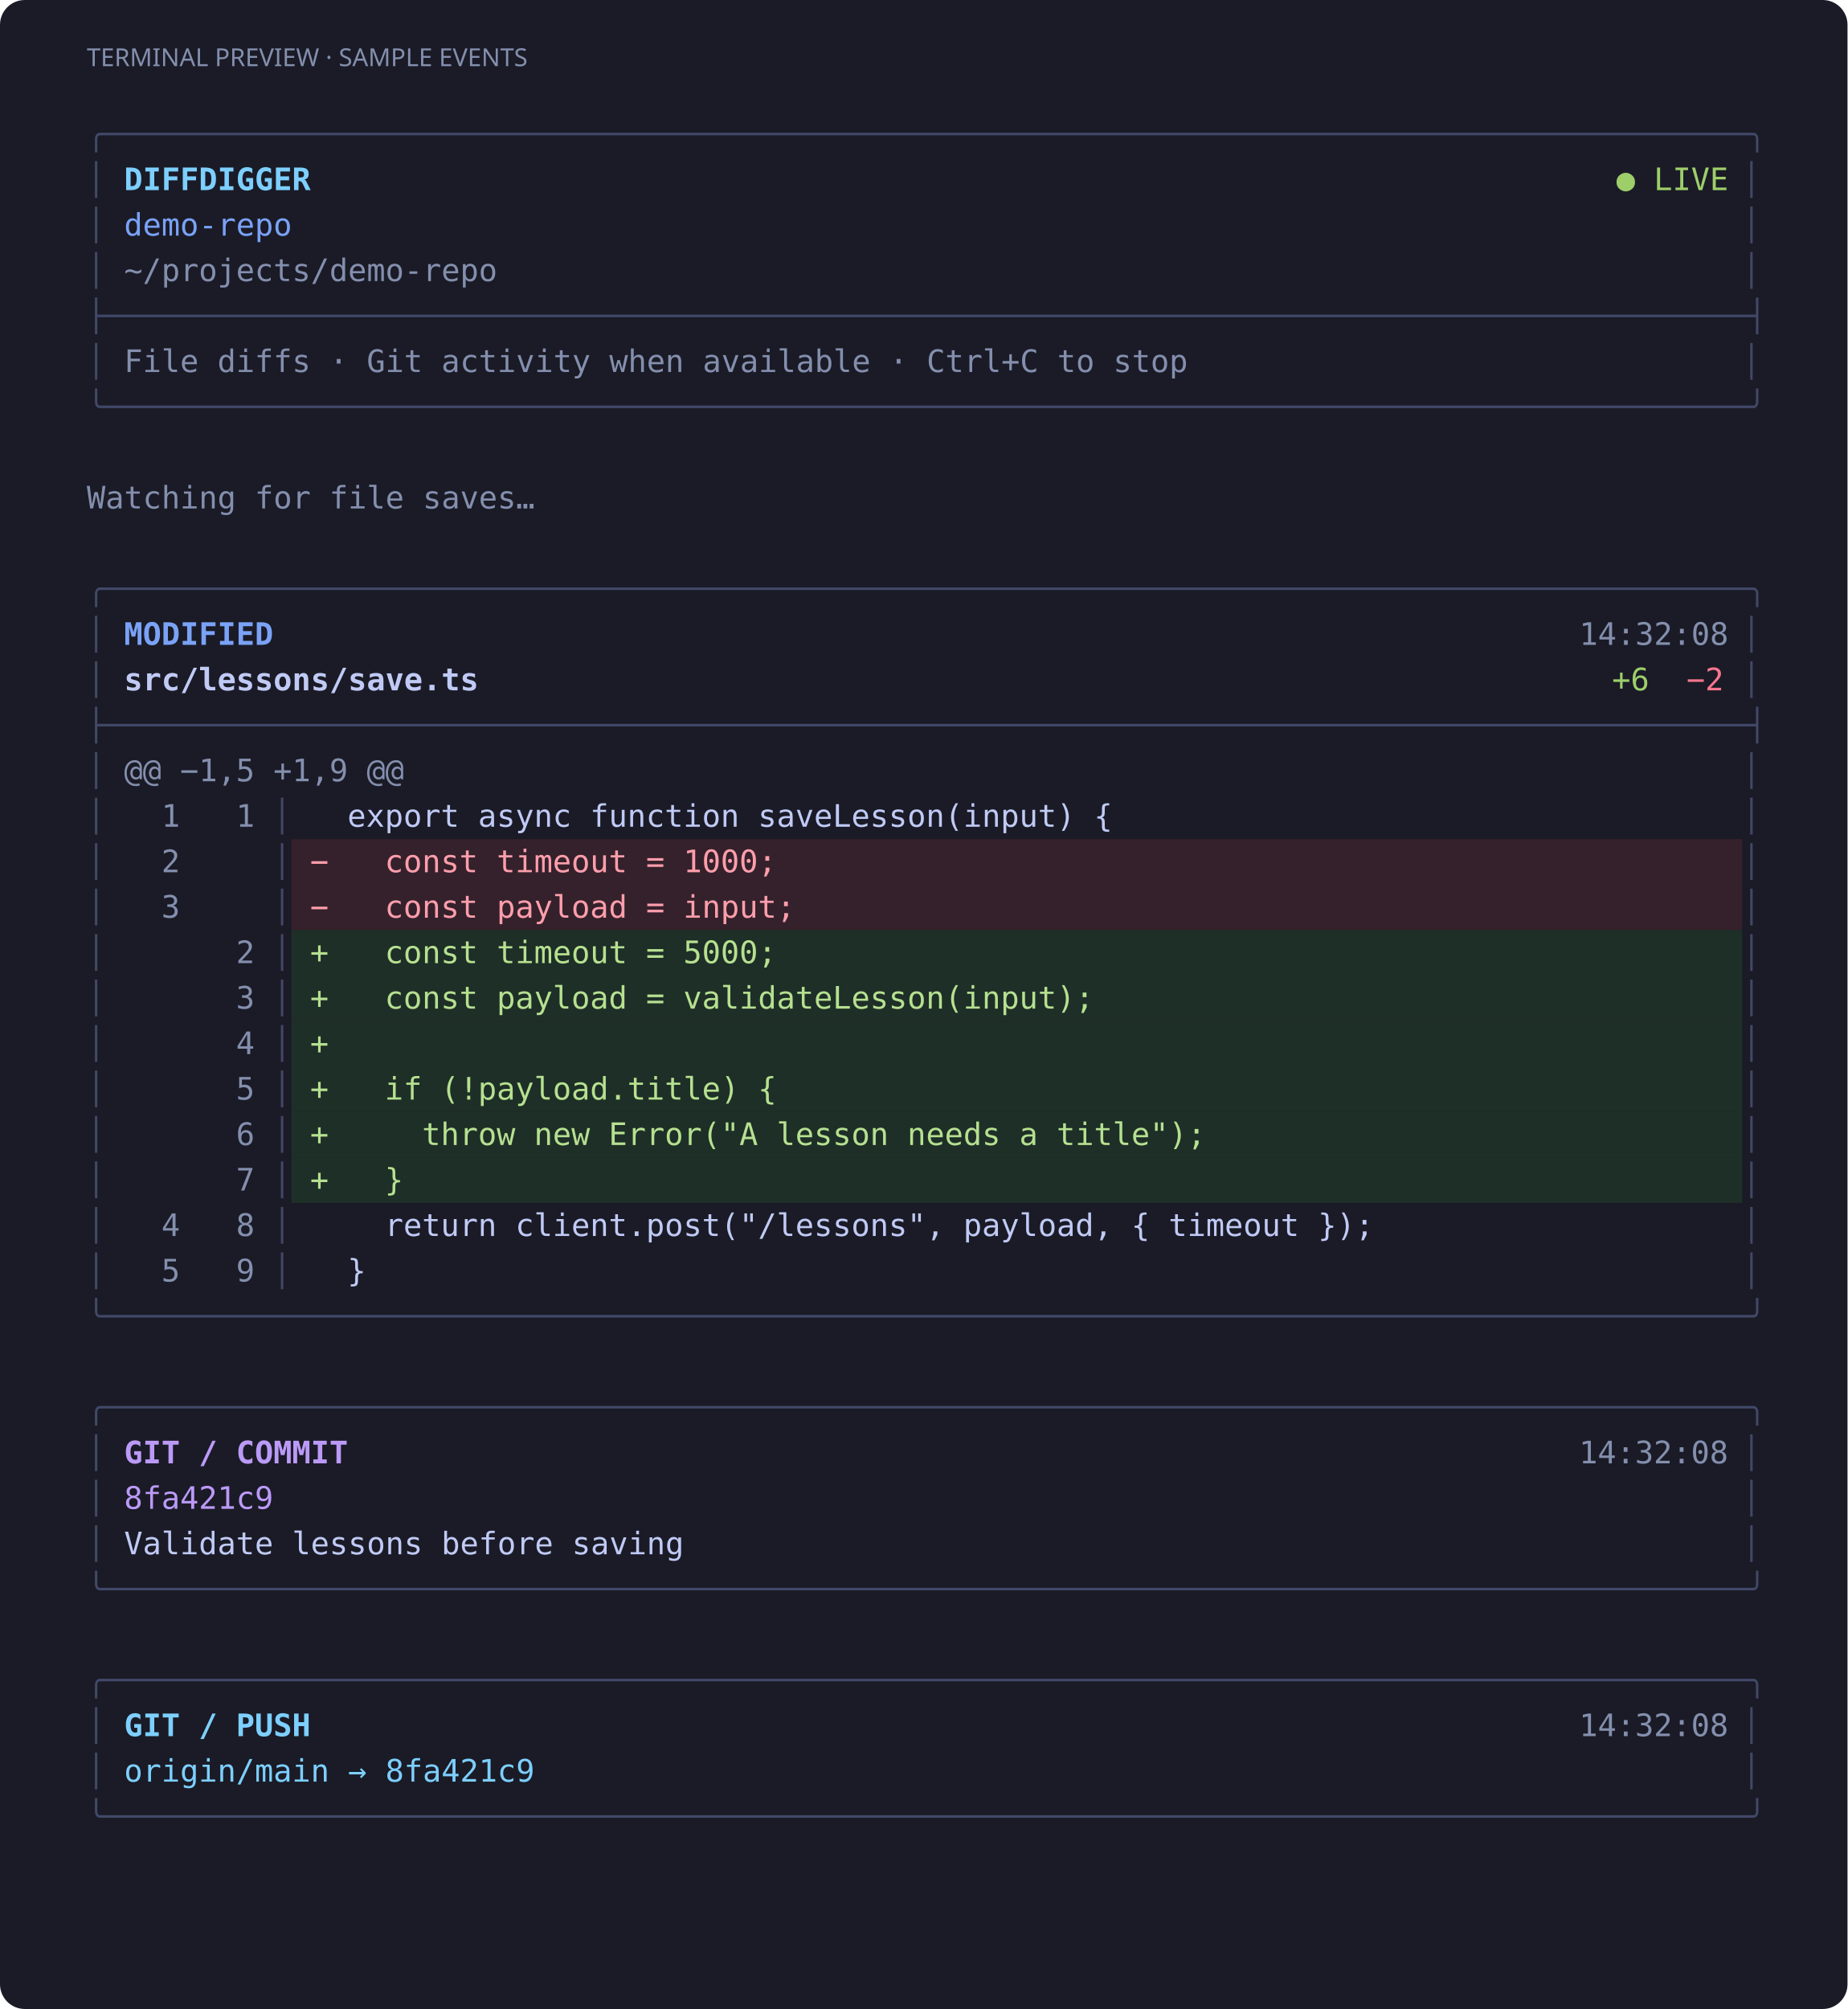
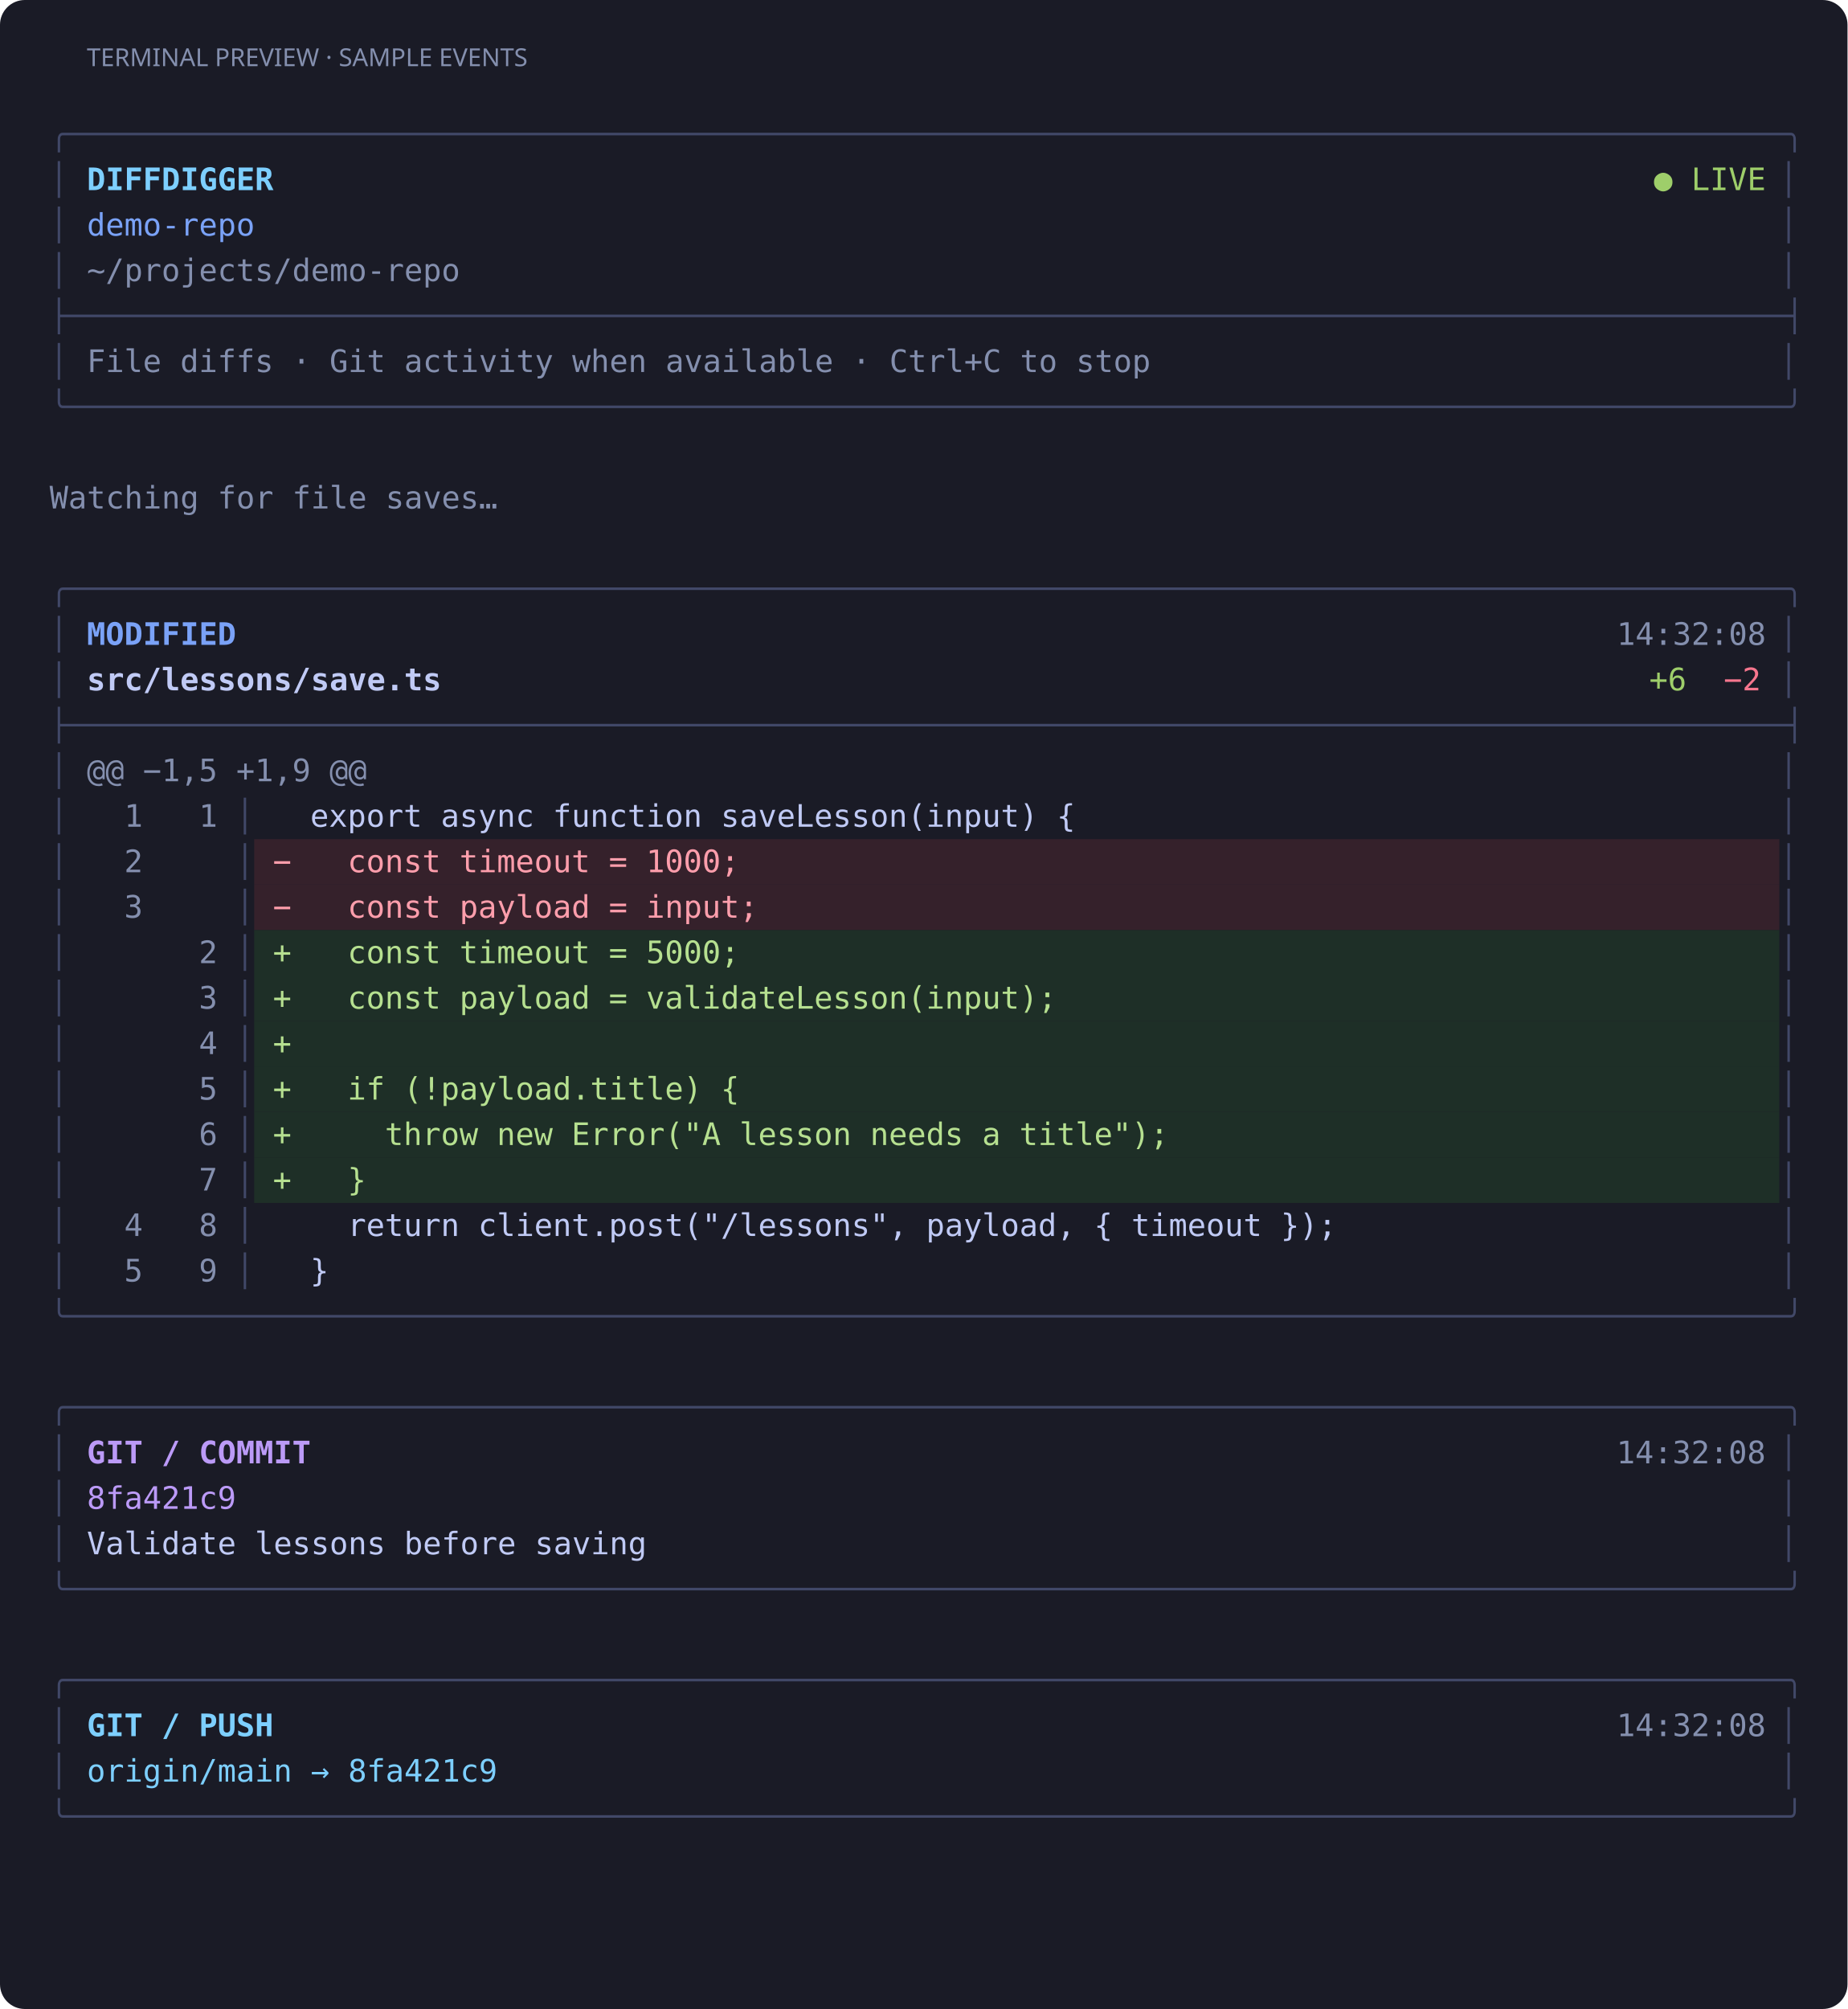
<svg xmlns="http://www.w3.org/2000/svg" width="894" height="972" viewBox="0 0 894 972">
  <rect width="894" height="972" rx="12" fill="#1a1b26" />
  <text x="42" y="32" fill="#848fae" font-family="sans-serif" font-size="12">TERMINAL PREVIEW · SAMPLE EVENTS</text>
-   <text x="42" y="70" fill="#414868" font-family="JetBrains Mono,monospace" font-size="15" font-weight="400" xml:space="preserve" textLength="810" lengthAdjust="spacingAndGlyphs">╭────────────────────────────────────────────────────────────────────────────────────────╮</text>
-   <text x="42" y="92" fill="#414868" font-family="JetBrains Mono,monospace" font-size="15" font-weight="400" xml:space="preserve" textLength="9" lengthAdjust="spacingAndGlyphs">│</text>
-   <text x="51" y="92" fill="#7dcfff" font-family="JetBrains Mono,monospace" font-size="15" font-weight="700" xml:space="preserve" textLength="99" lengthAdjust="spacingAndGlyphs"> DIFFDIGGER</text>
-   <text x="150" y="92" fill="#9ece6a" font-family="JetBrains Mono,monospace" font-size="15" font-weight="400" xml:space="preserve" textLength="693" lengthAdjust="spacingAndGlyphs">                                                                      ● LIVE </text>
-   <text x="843" y="92" fill="#414868" font-family="JetBrains Mono,monospace" font-size="15" font-weight="400" xml:space="preserve" textLength="9" lengthAdjust="spacingAndGlyphs">│</text>
-   <text x="42" y="114" fill="#414868" font-family="JetBrains Mono,monospace" font-size="15" font-weight="400" xml:space="preserve" textLength="9" lengthAdjust="spacingAndGlyphs">│</text>
-   <text x="51" y="114" fill="#7aa2f7" font-family="JetBrains Mono,monospace" font-size="15" font-weight="400" xml:space="preserve" textLength="90" lengthAdjust="spacingAndGlyphs"> demo-repo</text>
-   <text x="843" y="114" fill="#414868" font-family="JetBrains Mono,monospace" font-size="15" font-weight="400" xml:space="preserve" textLength="9" lengthAdjust="spacingAndGlyphs">│</text>
-   <text x="42" y="136" fill="#414868" font-family="JetBrains Mono,monospace" font-size="15" font-weight="400" xml:space="preserve" textLength="9" lengthAdjust="spacingAndGlyphs">│</text>
-   <text x="51" y="136" fill="#848fae" font-family="JetBrains Mono,monospace" font-size="15" font-weight="400" xml:space="preserve" textLength="189" lengthAdjust="spacingAndGlyphs"> ~/projects/demo-repo</text>
-   <text x="843" y="136" fill="#414868" font-family="JetBrains Mono,monospace" font-size="15" font-weight="400" xml:space="preserve" textLength="9" lengthAdjust="spacingAndGlyphs">│</text>
-   <text x="42" y="158" fill="#414868" font-family="JetBrains Mono,monospace" font-size="15" font-weight="400" xml:space="preserve" textLength="810" lengthAdjust="spacingAndGlyphs">├────────────────────────────────────────────────────────────────────────────────────────┤</text>
-   <text x="42" y="180" fill="#414868" font-family="JetBrains Mono,monospace" font-size="15" font-weight="400" xml:space="preserve" textLength="9" lengthAdjust="spacingAndGlyphs">│</text>
-   <text x="51" y="180" fill="#848fae" font-family="JetBrains Mono,monospace" font-size="15" font-weight="400" xml:space="preserve" textLength="522" lengthAdjust="spacingAndGlyphs"> File diffs · Git activity when available · Ctrl+C to stop</text>
-   <text x="843" y="180" fill="#414868" font-family="JetBrains Mono,monospace" font-size="15" font-weight="400" xml:space="preserve" textLength="9" lengthAdjust="spacingAndGlyphs">│</text>
-   <text x="42" y="202" fill="#414868" font-family="JetBrains Mono,monospace" font-size="15" font-weight="400" xml:space="preserve" textLength="810" lengthAdjust="spacingAndGlyphs">╰────────────────────────────────────────────────────────────────────────────────────────╯</text>
-   <text x="42" y="246" fill="#848fae" font-family="JetBrains Mono,monospace" font-size="15" font-weight="400" xml:space="preserve" textLength="216" lengthAdjust="spacingAndGlyphs">Watching for file saves…</text>
-   <text x="42" y="290" fill="#414868" font-family="JetBrains Mono,monospace" font-size="15" font-weight="400" xml:space="preserve" textLength="810" lengthAdjust="spacingAndGlyphs">╭────────────────────────────────────────────────────────────────────────────────────────╮</text>
-   <text x="42" y="312" fill="#414868" font-family="JetBrains Mono,monospace" font-size="15" font-weight="400" xml:space="preserve" textLength="9" lengthAdjust="spacingAndGlyphs">│</text>
-   <text x="51" y="312" fill="#7aa2f7" font-family="JetBrains Mono,monospace" font-size="15" font-weight="700" xml:space="preserve" textLength="81" lengthAdjust="spacingAndGlyphs"> MODIFIED</text>
-   <text x="132" y="312" fill="#848fae" font-family="JetBrains Mono,monospace" font-size="15" font-weight="400" xml:space="preserve" textLength="711" lengthAdjust="spacingAndGlyphs">                                                                      14:32:08 </text>
-   <text x="843" y="312" fill="#414868" font-family="JetBrains Mono,monospace" font-size="15" font-weight="400" xml:space="preserve" textLength="9" lengthAdjust="spacingAndGlyphs">│</text>
-   <text x="42" y="334" fill="#414868" font-family="JetBrains Mono,monospace" font-size="15" font-weight="400" xml:space="preserve" textLength="9" lengthAdjust="spacingAndGlyphs">│</text>
-   <text x="51" y="334" fill="#c0caf5" font-family="JetBrains Mono,monospace" font-size="15" font-weight="700" xml:space="preserve" textLength="180" lengthAdjust="spacingAndGlyphs"> src/lessons/save.ts</text>
-   <text x="771" y="334" fill="#9ece6a" font-family="JetBrains Mono,monospace" font-size="15" font-weight="400" xml:space="preserve" textLength="27" lengthAdjust="spacingAndGlyphs"> +6</text>
-   <text x="798" y="334" fill="#f7768e" font-family="JetBrains Mono,monospace" font-size="15" font-weight="400" xml:space="preserve" textLength="45" lengthAdjust="spacingAndGlyphs">  −2 </text>
-   <text x="843" y="334" fill="#414868" font-family="JetBrains Mono,monospace" font-size="15" font-weight="400" xml:space="preserve" textLength="9" lengthAdjust="spacingAndGlyphs">│</text>
-   <text x="42" y="356" fill="#414868" font-family="JetBrains Mono,monospace" font-size="15" font-weight="400" xml:space="preserve" textLength="810" lengthAdjust="spacingAndGlyphs">├────────────────────────────────────────────────────────────────────────────────────────┤</text>
-   <text x="42" y="378" fill="#414868" font-family="JetBrains Mono,monospace" font-size="15" font-weight="400" xml:space="preserve" textLength="9" lengthAdjust="spacingAndGlyphs">│</text>
-   <text x="51" y="378" fill="#848fae" font-family="JetBrains Mono,monospace" font-size="15" font-weight="400" xml:space="preserve" textLength="144" lengthAdjust="spacingAndGlyphs"> @@ −1,5 +1,9 @@</text>
-   <text x="843" y="378" fill="#414868" font-family="JetBrains Mono,monospace" font-size="15" font-weight="400" xml:space="preserve" textLength="9" lengthAdjust="spacingAndGlyphs">│</text>
-   <text x="42" y="400" fill="#414868" font-family="JetBrains Mono,monospace" font-size="15" font-weight="400" xml:space="preserve" textLength="9" lengthAdjust="spacingAndGlyphs">│</text>
-   <text x="51" y="400" fill="#848fae" font-family="JetBrains Mono,monospace" font-size="15" font-weight="400" xml:space="preserve" textLength="81" lengthAdjust="spacingAndGlyphs">   1   1 </text>
-   <text x="132" y="400" fill="#414868" font-family="JetBrains Mono,monospace" font-size="15" font-weight="400" xml:space="preserve" textLength="9" lengthAdjust="spacingAndGlyphs">│</text>
-   <text x="141" y="400" fill="#c0caf5" font-family="JetBrains Mono,monospace" font-size="15" font-weight="400" xml:space="preserve" textLength="702" lengthAdjust="spacingAndGlyphs">   export async function saveLesson(input) {                                  </text>
-   <text x="843" y="400" fill="#414868" font-family="JetBrains Mono,monospace" font-size="15" font-weight="400" xml:space="preserve" textLength="9" lengthAdjust="spacingAndGlyphs">│</text>
-   <text x="42" y="422" fill="#414868" font-family="JetBrains Mono,monospace" font-size="15" font-weight="400" xml:space="preserve" textLength="9" lengthAdjust="spacingAndGlyphs">│</text>
-   <text x="51" y="422" fill="#848fae" font-family="JetBrains Mono,monospace" font-size="15" font-weight="400" xml:space="preserve" textLength="81" lengthAdjust="spacingAndGlyphs">   2     </text>
-   <text x="132" y="422" fill="#414868" font-family="JetBrains Mono,monospace" font-size="15" font-weight="400" xml:space="preserve" textLength="9" lengthAdjust="spacingAndGlyphs">│</text>
-   <rect x="141" y="406" width="702" height="22" fill="#35212b" />
-   <text x="141" y="422" fill="#ff9eac" font-family="JetBrains Mono,monospace" font-size="15" font-weight="400" xml:space="preserve" textLength="702" lengthAdjust="spacingAndGlyphs"> −   const timeout = 1000;                                                    </text>
-   <text x="843" y="422" fill="#414868" font-family="JetBrains Mono,monospace" font-size="15" font-weight="400" xml:space="preserve" textLength="9" lengthAdjust="spacingAndGlyphs">│</text>
-   <text x="42" y="444" fill="#414868" font-family="JetBrains Mono,monospace" font-size="15" font-weight="400" xml:space="preserve" textLength="9" lengthAdjust="spacingAndGlyphs">│</text>
-   <text x="51" y="444" fill="#848fae" font-family="JetBrains Mono,monospace" font-size="15" font-weight="400" xml:space="preserve" textLength="81" lengthAdjust="spacingAndGlyphs">   3     </text>
-   <text x="132" y="444" fill="#414868" font-family="JetBrains Mono,monospace" font-size="15" font-weight="400" xml:space="preserve" textLength="9" lengthAdjust="spacingAndGlyphs">│</text>
-   <rect x="141" y="428" width="702" height="22" fill="#35212b" />
-   <text x="141" y="444" fill="#ff9eac" font-family="JetBrains Mono,monospace" font-size="15" font-weight="400" xml:space="preserve" textLength="702" lengthAdjust="spacingAndGlyphs"> −   const payload = input;                                                   </text>
-   <text x="843" y="444" fill="#414868" font-family="JetBrains Mono,monospace" font-size="15" font-weight="400" xml:space="preserve" textLength="9" lengthAdjust="spacingAndGlyphs">│</text>
-   <text x="42" y="466" fill="#414868" font-family="JetBrains Mono,monospace" font-size="15" font-weight="400" xml:space="preserve" textLength="9" lengthAdjust="spacingAndGlyphs">│</text>
-   <text x="51" y="466" fill="#848fae" font-family="JetBrains Mono,monospace" font-size="15" font-weight="400" xml:space="preserve" textLength="81" lengthAdjust="spacingAndGlyphs">       2 </text>
-   <text x="132" y="466" fill="#414868" font-family="JetBrains Mono,monospace" font-size="15" font-weight="400" xml:space="preserve" textLength="9" lengthAdjust="spacingAndGlyphs">│</text>
-   <rect x="141" y="450" width="702" height="22" fill="#1e2f27" />
-   <text x="141" y="466" fill="#b6e090" font-family="JetBrains Mono,monospace" font-size="15" font-weight="400" xml:space="preserve" textLength="702" lengthAdjust="spacingAndGlyphs"> +   const timeout = 5000;                                                    </text>
-   <text x="843" y="466" fill="#414868" font-family="JetBrains Mono,monospace" font-size="15" font-weight="400" xml:space="preserve" textLength="9" lengthAdjust="spacingAndGlyphs">│</text>
-   <text x="42" y="488" fill="#414868" font-family="JetBrains Mono,monospace" font-size="15" font-weight="400" xml:space="preserve" textLength="9" lengthAdjust="spacingAndGlyphs">│</text>
-   <text x="51" y="488" fill="#848fae" font-family="JetBrains Mono,monospace" font-size="15" font-weight="400" xml:space="preserve" textLength="81" lengthAdjust="spacingAndGlyphs">       3 </text>
-   <text x="132" y="488" fill="#414868" font-family="JetBrains Mono,monospace" font-size="15" font-weight="400" xml:space="preserve" textLength="9" lengthAdjust="spacingAndGlyphs">│</text>
-   <rect x="141" y="472" width="702" height="22" fill="#1e2f27" />
-   <text x="141" y="488" fill="#b6e090" font-family="JetBrains Mono,monospace" font-size="15" font-weight="400" xml:space="preserve" textLength="702" lengthAdjust="spacingAndGlyphs"> +   const payload = validateLesson(input);                                   </text>
-   <text x="843" y="488" fill="#414868" font-family="JetBrains Mono,monospace" font-size="15" font-weight="400" xml:space="preserve" textLength="9" lengthAdjust="spacingAndGlyphs">│</text>
-   <text x="42" y="510" fill="#414868" font-family="JetBrains Mono,monospace" font-size="15" font-weight="400" xml:space="preserve" textLength="9" lengthAdjust="spacingAndGlyphs">│</text>
-   <text x="51" y="510" fill="#848fae" font-family="JetBrains Mono,monospace" font-size="15" font-weight="400" xml:space="preserve" textLength="81" lengthAdjust="spacingAndGlyphs">       4 </text>
-   <text x="132" y="510" fill="#414868" font-family="JetBrains Mono,monospace" font-size="15" font-weight="400" xml:space="preserve" textLength="9" lengthAdjust="spacingAndGlyphs">│</text>
-   <rect x="141" y="494" width="702" height="22" fill="#1e2f27" />
-   <text x="141" y="510" fill="#b6e090" font-family="JetBrains Mono,monospace" font-size="15" font-weight="400" xml:space="preserve" textLength="702" lengthAdjust="spacingAndGlyphs"> +                                                                            </text>
-   <text x="843" y="510" fill="#414868" font-family="JetBrains Mono,monospace" font-size="15" font-weight="400" xml:space="preserve" textLength="9" lengthAdjust="spacingAndGlyphs">│</text>
-   <text x="42" y="532" fill="#414868" font-family="JetBrains Mono,monospace" font-size="15" font-weight="400" xml:space="preserve" textLength="9" lengthAdjust="spacingAndGlyphs">│</text>
-   <text x="51" y="532" fill="#848fae" font-family="JetBrains Mono,monospace" font-size="15" font-weight="400" xml:space="preserve" textLength="81" lengthAdjust="spacingAndGlyphs">       5 </text>
-   <text x="132" y="532" fill="#414868" font-family="JetBrains Mono,monospace" font-size="15" font-weight="400" xml:space="preserve" textLength="9" lengthAdjust="spacingAndGlyphs">│</text>
-   <rect x="141" y="516" width="702" height="22" fill="#1e2f27" />
-   <text x="141" y="532" fill="#b6e090" font-family="JetBrains Mono,monospace" font-size="15" font-weight="400" xml:space="preserve" textLength="702" lengthAdjust="spacingAndGlyphs"> +   if (!payload.title) {                                                    </text>
-   <text x="843" y="532" fill="#414868" font-family="JetBrains Mono,monospace" font-size="15" font-weight="400" xml:space="preserve" textLength="9" lengthAdjust="spacingAndGlyphs">│</text>
-   <text x="42" y="554" fill="#414868" font-family="JetBrains Mono,monospace" font-size="15" font-weight="400" xml:space="preserve" textLength="9" lengthAdjust="spacingAndGlyphs">│</text>
-   <text x="51" y="554" fill="#848fae" font-family="JetBrains Mono,monospace" font-size="15" font-weight="400" xml:space="preserve" textLength="81" lengthAdjust="spacingAndGlyphs">       6 </text>
-   <text x="132" y="554" fill="#414868" font-family="JetBrains Mono,monospace" font-size="15" font-weight="400" xml:space="preserve" textLength="9" lengthAdjust="spacingAndGlyphs">│</text>
-   <rect x="141" y="538" width="702" height="22" fill="#1e2f27" />
-   <text x="141" y="554" fill="#b6e090" font-family="JetBrains Mono,monospace" font-size="15" font-weight="400" xml:space="preserve" textLength="702" lengthAdjust="spacingAndGlyphs"> +     throw new Error("A lesson needs a title");                             </text>
-   <text x="843" y="554" fill="#414868" font-family="JetBrains Mono,monospace" font-size="15" font-weight="400" xml:space="preserve" textLength="9" lengthAdjust="spacingAndGlyphs">│</text>
-   <text x="42" y="576" fill="#414868" font-family="JetBrains Mono,monospace" font-size="15" font-weight="400" xml:space="preserve" textLength="9" lengthAdjust="spacingAndGlyphs">│</text>
-   <text x="51" y="576" fill="#848fae" font-family="JetBrains Mono,monospace" font-size="15" font-weight="400" xml:space="preserve" textLength="81" lengthAdjust="spacingAndGlyphs">       7 </text>
-   <text x="132" y="576" fill="#414868" font-family="JetBrains Mono,monospace" font-size="15" font-weight="400" xml:space="preserve" textLength="9" lengthAdjust="spacingAndGlyphs">│</text>
-   <rect x="141" y="560" width="702" height="22" fill="#1e2f27" />
-   <text x="141" y="576" fill="#b6e090" font-family="JetBrains Mono,monospace" font-size="15" font-weight="400" xml:space="preserve" textLength="702" lengthAdjust="spacingAndGlyphs"> +   }                                                                        </text>
-   <text x="843" y="576" fill="#414868" font-family="JetBrains Mono,monospace" font-size="15" font-weight="400" xml:space="preserve" textLength="9" lengthAdjust="spacingAndGlyphs">│</text>
-   <text x="42" y="598" fill="#414868" font-family="JetBrains Mono,monospace" font-size="15" font-weight="400" xml:space="preserve" textLength="9" lengthAdjust="spacingAndGlyphs">│</text>
-   <text x="51" y="598" fill="#848fae" font-family="JetBrains Mono,monospace" font-size="15" font-weight="400" xml:space="preserve" textLength="81" lengthAdjust="spacingAndGlyphs">   4   8 </text>
-   <text x="132" y="598" fill="#414868" font-family="JetBrains Mono,monospace" font-size="15" font-weight="400" xml:space="preserve" textLength="9" lengthAdjust="spacingAndGlyphs">│</text>
-   <text x="141" y="598" fill="#c0caf5" font-family="JetBrains Mono,monospace" font-size="15" font-weight="400" xml:space="preserve" textLength="702" lengthAdjust="spacingAndGlyphs">     return client.post("/lessons", payload, { timeout });                    </text>
-   <text x="843" y="598" fill="#414868" font-family="JetBrains Mono,monospace" font-size="15" font-weight="400" xml:space="preserve" textLength="9" lengthAdjust="spacingAndGlyphs">│</text>
-   <text x="42" y="620" fill="#414868" font-family="JetBrains Mono,monospace" font-size="15" font-weight="400" xml:space="preserve" textLength="9" lengthAdjust="spacingAndGlyphs">│</text>
-   <text x="51" y="620" fill="#848fae" font-family="JetBrains Mono,monospace" font-size="15" font-weight="400" xml:space="preserve" textLength="81" lengthAdjust="spacingAndGlyphs">   5   9 </text>
-   <text x="132" y="620" fill="#414868" font-family="JetBrains Mono,monospace" font-size="15" font-weight="400" xml:space="preserve" textLength="9" lengthAdjust="spacingAndGlyphs">│</text>
-   <text x="141" y="620" fill="#c0caf5" font-family="JetBrains Mono,monospace" font-size="15" font-weight="400" xml:space="preserve" textLength="702" lengthAdjust="spacingAndGlyphs">   }                                                                          </text>
-   <text x="843" y="620" fill="#414868" font-family="JetBrains Mono,monospace" font-size="15" font-weight="400" xml:space="preserve" textLength="9" lengthAdjust="spacingAndGlyphs">│</text>
-   <text x="42" y="642" fill="#414868" font-family="JetBrains Mono,monospace" font-size="15" font-weight="400" xml:space="preserve" textLength="810" lengthAdjust="spacingAndGlyphs">╰────────────────────────────────────────────────────────────────────────────────────────╯</text>
-   <text x="42" y="686" fill="#414868" font-family="JetBrains Mono,monospace" font-size="15" font-weight="400" xml:space="preserve" textLength="810" lengthAdjust="spacingAndGlyphs">╭────────────────────────────────────────────────────────────────────────────────────────╮</text>
-   <text x="42" y="708" fill="#414868" font-family="JetBrains Mono,monospace" font-size="15" font-weight="400" xml:space="preserve" textLength="9" lengthAdjust="spacingAndGlyphs">│</text>
-   <text x="51" y="708" fill="#bb9af7" font-family="JetBrains Mono,monospace" font-size="15" font-weight="700" xml:space="preserve" textLength="117" lengthAdjust="spacingAndGlyphs"> GIT / COMMIT</text>
-   <text x="168" y="708" fill="#848fae" font-family="JetBrains Mono,monospace" font-size="15" font-weight="400" xml:space="preserve" textLength="675" lengthAdjust="spacingAndGlyphs">                                                                  14:32:08 </text>
-   <text x="843" y="708" fill="#414868" font-family="JetBrains Mono,monospace" font-size="15" font-weight="400" xml:space="preserve" textLength="9" lengthAdjust="spacingAndGlyphs">│</text>
-   <text x="42" y="730" fill="#414868" font-family="JetBrains Mono,monospace" font-size="15" font-weight="400" xml:space="preserve" textLength="9" lengthAdjust="spacingAndGlyphs">│</text>
-   <text x="51" y="730" fill="#bb9af7" font-family="JetBrains Mono,monospace" font-size="15" font-weight="400" xml:space="preserve" textLength="81" lengthAdjust="spacingAndGlyphs"> 8fa421c9</text>
-   <text x="843" y="730" fill="#414868" font-family="JetBrains Mono,monospace" font-size="15" font-weight="400" xml:space="preserve" textLength="9" lengthAdjust="spacingAndGlyphs">│</text>
-   <text x="42" y="752" fill="#414868" font-family="JetBrains Mono,monospace" font-size="15" font-weight="400" xml:space="preserve" textLength="9" lengthAdjust="spacingAndGlyphs">│</text>
-   <text x="51" y="752" fill="#c0caf5" font-family="JetBrains Mono,monospace" font-size="15" font-weight="400" xml:space="preserve" textLength="279" lengthAdjust="spacingAndGlyphs"> Validate lessons before saving</text>
-   <text x="843" y="752" fill="#414868" font-family="JetBrains Mono,monospace" font-size="15" font-weight="400" xml:space="preserve" textLength="9" lengthAdjust="spacingAndGlyphs">│</text>
-   <text x="42" y="774" fill="#414868" font-family="JetBrains Mono,monospace" font-size="15" font-weight="400" xml:space="preserve" textLength="810" lengthAdjust="spacingAndGlyphs">╰────────────────────────────────────────────────────────────────────────────────────────╯</text>
-   <text x="42" y="818" fill="#414868" font-family="JetBrains Mono,monospace" font-size="15" font-weight="400" xml:space="preserve" textLength="810" lengthAdjust="spacingAndGlyphs">╭────────────────────────────────────────────────────────────────────────────────────────╮</text>
-   <text x="42" y="840" fill="#414868" font-family="JetBrains Mono,monospace" font-size="15" font-weight="400" xml:space="preserve" textLength="9" lengthAdjust="spacingAndGlyphs">│</text>
-   <text x="51" y="840" fill="#7dcfff" font-family="JetBrains Mono,monospace" font-size="15" font-weight="700" xml:space="preserve" textLength="99" lengthAdjust="spacingAndGlyphs"> GIT / PUSH</text>
-   <text x="150" y="840" fill="#848fae" font-family="JetBrains Mono,monospace" font-size="15" font-weight="400" xml:space="preserve" textLength="693" lengthAdjust="spacingAndGlyphs">                                                                    14:32:08 </text>
-   <text x="843" y="840" fill="#414868" font-family="JetBrains Mono,monospace" font-size="15" font-weight="400" xml:space="preserve" textLength="9" lengthAdjust="spacingAndGlyphs">│</text>
-   <text x="42" y="862" fill="#414868" font-family="JetBrains Mono,monospace" font-size="15" font-weight="400" xml:space="preserve" textLength="9" lengthAdjust="spacingAndGlyphs">│</text>
-   <text x="51" y="862" fill="#7dcfff" font-family="JetBrains Mono,monospace" font-size="15" font-weight="400" xml:space="preserve" textLength="207" lengthAdjust="spacingAndGlyphs"> origin/main → 8fa421c9</text>
-   <text x="843" y="862" fill="#414868" font-family="JetBrains Mono,monospace" font-size="15" font-weight="400" xml:space="preserve" textLength="9" lengthAdjust="spacingAndGlyphs">│</text>
-   <text x="42" y="884" fill="#414868" font-family="JetBrains Mono,monospace" font-size="15" font-weight="400" xml:space="preserve" textLength="810" lengthAdjust="spacingAndGlyphs">╰────────────────────────────────────────────────────────────────────────────────────────╯</text>
+   <text x="24" y="70" fill="#414868" font-family="JetBrains Mono,monospace" font-size="15" font-weight="400" xml:space="preserve" textLength="846" lengthAdjust="spacingAndGlyphs">╭────────────────────────────────────────────────────────────────────────────────────────────╮</text>
+   <text x="24" y="92" fill="#414868" font-family="JetBrains Mono,monospace" font-size="15" font-weight="400" xml:space="preserve" textLength="9" lengthAdjust="spacingAndGlyphs">│</text>
+   <text x="33" y="92" fill="#7dcfff" font-family="JetBrains Mono,monospace" font-size="15" font-weight="700" xml:space="preserve" textLength="99" lengthAdjust="spacingAndGlyphs"> DIFFDIGGER</text>
+   <text x="132" y="92" fill="#9ece6a" font-family="JetBrains Mono,monospace" font-size="15" font-weight="400" xml:space="preserve" textLength="729" lengthAdjust="spacingAndGlyphs">                                                                          ● LIVE </text>
+   <text x="861" y="92" fill="#414868" font-family="JetBrains Mono,monospace" font-size="15" font-weight="400" xml:space="preserve" textLength="9" lengthAdjust="spacingAndGlyphs">│</text>
+   <text x="24" y="114" fill="#414868" font-family="JetBrains Mono,monospace" font-size="15" font-weight="400" xml:space="preserve" textLength="9" lengthAdjust="spacingAndGlyphs">│</text>
+   <text x="33" y="114" fill="#7aa2f7" font-family="JetBrains Mono,monospace" font-size="15" font-weight="400" xml:space="preserve" textLength="90" lengthAdjust="spacingAndGlyphs"> demo-repo</text>
+   <text x="861" y="114" fill="#414868" font-family="JetBrains Mono,monospace" font-size="15" font-weight="400" xml:space="preserve" textLength="9" lengthAdjust="spacingAndGlyphs">│</text>
+   <text x="24" y="136" fill="#414868" font-family="JetBrains Mono,monospace" font-size="15" font-weight="400" xml:space="preserve" textLength="9" lengthAdjust="spacingAndGlyphs">│</text>
+   <text x="33" y="136" fill="#848fae" font-family="JetBrains Mono,monospace" font-size="15" font-weight="400" xml:space="preserve" textLength="189" lengthAdjust="spacingAndGlyphs"> ~/projects/demo-repo</text>
+   <text x="861" y="136" fill="#414868" font-family="JetBrains Mono,monospace" font-size="15" font-weight="400" xml:space="preserve" textLength="9" lengthAdjust="spacingAndGlyphs">│</text>
+   <text x="24" y="158" fill="#414868" font-family="JetBrains Mono,monospace" font-size="15" font-weight="400" xml:space="preserve" textLength="846" lengthAdjust="spacingAndGlyphs">├────────────────────────────────────────────────────────────────────────────────────────────┤</text>
+   <text x="24" y="180" fill="#414868" font-family="JetBrains Mono,monospace" font-size="15" font-weight="400" xml:space="preserve" textLength="9" lengthAdjust="spacingAndGlyphs">│</text>
+   <text x="33" y="180" fill="#848fae" font-family="JetBrains Mono,monospace" font-size="15" font-weight="400" xml:space="preserve" textLength="522" lengthAdjust="spacingAndGlyphs"> File diffs · Git activity when available · Ctrl+C to stop</text>
+   <text x="861" y="180" fill="#414868" font-family="JetBrains Mono,monospace" font-size="15" font-weight="400" xml:space="preserve" textLength="9" lengthAdjust="spacingAndGlyphs">│</text>
+   <text x="24" y="202" fill="#414868" font-family="JetBrains Mono,monospace" font-size="15" font-weight="400" xml:space="preserve" textLength="846" lengthAdjust="spacingAndGlyphs">╰────────────────────────────────────────────────────────────────────────────────────────────╯</text>
+   <text x="24" y="246" fill="#848fae" font-family="JetBrains Mono,monospace" font-size="15" font-weight="400" xml:space="preserve" textLength="216" lengthAdjust="spacingAndGlyphs">Watching for file saves…</text>
+   <text x="24" y="290" fill="#414868" font-family="JetBrains Mono,monospace" font-size="15" font-weight="400" xml:space="preserve" textLength="846" lengthAdjust="spacingAndGlyphs">╭────────────────────────────────────────────────────────────────────────────────────────────╮</text>
+   <text x="24" y="312" fill="#414868" font-family="JetBrains Mono,monospace" font-size="15" font-weight="400" xml:space="preserve" textLength="9" lengthAdjust="spacingAndGlyphs">│</text>
+   <text x="33" y="312" fill="#7aa2f7" font-family="JetBrains Mono,monospace" font-size="15" font-weight="700" xml:space="preserve" textLength="81" lengthAdjust="spacingAndGlyphs"> MODIFIED</text>
+   <text x="114" y="312" fill="#848fae" font-family="JetBrains Mono,monospace" font-size="15" font-weight="400" xml:space="preserve" textLength="747" lengthAdjust="spacingAndGlyphs">                                                                          14:32:08 </text>
+   <text x="861" y="312" fill="#414868" font-family="JetBrains Mono,monospace" font-size="15" font-weight="400" xml:space="preserve" textLength="9" lengthAdjust="spacingAndGlyphs">│</text>
+   <text x="24" y="334" fill="#414868" font-family="JetBrains Mono,monospace" font-size="15" font-weight="400" xml:space="preserve" textLength="9" lengthAdjust="spacingAndGlyphs">│</text>
+   <text x="33" y="334" fill="#c0caf5" font-family="JetBrains Mono,monospace" font-size="15" font-weight="700" xml:space="preserve" textLength="180" lengthAdjust="spacingAndGlyphs"> src/lessons/save.ts</text>
+   <text x="789" y="334" fill="#9ece6a" font-family="JetBrains Mono,monospace" font-size="15" font-weight="400" xml:space="preserve" textLength="27" lengthAdjust="spacingAndGlyphs"> +6</text>
+   <text x="816" y="334" fill="#f7768e" font-family="JetBrains Mono,monospace" font-size="15" font-weight="400" xml:space="preserve" textLength="45" lengthAdjust="spacingAndGlyphs">  −2 </text>
+   <text x="861" y="334" fill="#414868" font-family="JetBrains Mono,monospace" font-size="15" font-weight="400" xml:space="preserve" textLength="9" lengthAdjust="spacingAndGlyphs">│</text>
+   <text x="24" y="356" fill="#414868" font-family="JetBrains Mono,monospace" font-size="15" font-weight="400" xml:space="preserve" textLength="846" lengthAdjust="spacingAndGlyphs">├────────────────────────────────────────────────────────────────────────────────────────────┤</text>
+   <text x="24" y="378" fill="#414868" font-family="JetBrains Mono,monospace" font-size="15" font-weight="400" xml:space="preserve" textLength="9" lengthAdjust="spacingAndGlyphs">│</text>
+   <text x="33" y="378" fill="#848fae" font-family="JetBrains Mono,monospace" font-size="15" font-weight="400" xml:space="preserve" textLength="144" lengthAdjust="spacingAndGlyphs"> @@ −1,5 +1,9 @@</text>
+   <text x="861" y="378" fill="#414868" font-family="JetBrains Mono,monospace" font-size="15" font-weight="400" xml:space="preserve" textLength="9" lengthAdjust="spacingAndGlyphs">│</text>
+   <text x="24" y="400" fill="#414868" font-family="JetBrains Mono,monospace" font-size="15" font-weight="400" xml:space="preserve" textLength="9" lengthAdjust="spacingAndGlyphs">│</text>
+   <text x="33" y="400" fill="#848fae" font-family="JetBrains Mono,monospace" font-size="15" font-weight="400" xml:space="preserve" textLength="81" lengthAdjust="spacingAndGlyphs">   1   1 </text>
+   <text x="114" y="400" fill="#414868" font-family="JetBrains Mono,monospace" font-size="15" font-weight="400" xml:space="preserve" textLength="9" lengthAdjust="spacingAndGlyphs">│</text>
+   <text x="123" y="400" fill="#c0caf5" font-family="JetBrains Mono,monospace" font-size="15" font-weight="400" xml:space="preserve" textLength="738" lengthAdjust="spacingAndGlyphs">   export async function saveLesson(input) {                                      </text>
+   <text x="861" y="400" fill="#414868" font-family="JetBrains Mono,monospace" font-size="15" font-weight="400" xml:space="preserve" textLength="9" lengthAdjust="spacingAndGlyphs">│</text>
+   <text x="24" y="422" fill="#414868" font-family="JetBrains Mono,monospace" font-size="15" font-weight="400" xml:space="preserve" textLength="9" lengthAdjust="spacingAndGlyphs">│</text>
+   <text x="33" y="422" fill="#848fae" font-family="JetBrains Mono,monospace" font-size="15" font-weight="400" xml:space="preserve" textLength="81" lengthAdjust="spacingAndGlyphs">   2     </text>
+   <text x="114" y="422" fill="#414868" font-family="JetBrains Mono,monospace" font-size="15" font-weight="400" xml:space="preserve" textLength="9" lengthAdjust="spacingAndGlyphs">│</text>
+   <rect x="123" y="406" width="738" height="22" fill="#35212b" />
+   <text x="123" y="422" fill="#ff9eac" font-family="JetBrains Mono,monospace" font-size="15" font-weight="400" xml:space="preserve" textLength="738" lengthAdjust="spacingAndGlyphs"> −   const timeout = 1000;                                                        </text>
+   <text x="861" y="422" fill="#414868" font-family="JetBrains Mono,monospace" font-size="15" font-weight="400" xml:space="preserve" textLength="9" lengthAdjust="spacingAndGlyphs">│</text>
+   <text x="24" y="444" fill="#414868" font-family="JetBrains Mono,monospace" font-size="15" font-weight="400" xml:space="preserve" textLength="9" lengthAdjust="spacingAndGlyphs">│</text>
+   <text x="33" y="444" fill="#848fae" font-family="JetBrains Mono,monospace" font-size="15" font-weight="400" xml:space="preserve" textLength="81" lengthAdjust="spacingAndGlyphs">   3     </text>
+   <text x="114" y="444" fill="#414868" font-family="JetBrains Mono,monospace" font-size="15" font-weight="400" xml:space="preserve" textLength="9" lengthAdjust="spacingAndGlyphs">│</text>
+   <rect x="123" y="428" width="738" height="22" fill="#35212b" />
+   <text x="123" y="444" fill="#ff9eac" font-family="JetBrains Mono,monospace" font-size="15" font-weight="400" xml:space="preserve" textLength="738" lengthAdjust="spacingAndGlyphs"> −   const payload = input;                                                       </text>
+   <text x="861" y="444" fill="#414868" font-family="JetBrains Mono,monospace" font-size="15" font-weight="400" xml:space="preserve" textLength="9" lengthAdjust="spacingAndGlyphs">│</text>
+   <text x="24" y="466" fill="#414868" font-family="JetBrains Mono,monospace" font-size="15" font-weight="400" xml:space="preserve" textLength="9" lengthAdjust="spacingAndGlyphs">│</text>
+   <text x="33" y="466" fill="#848fae" font-family="JetBrains Mono,monospace" font-size="15" font-weight="400" xml:space="preserve" textLength="81" lengthAdjust="spacingAndGlyphs">       2 </text>
+   <text x="114" y="466" fill="#414868" font-family="JetBrains Mono,monospace" font-size="15" font-weight="400" xml:space="preserve" textLength="9" lengthAdjust="spacingAndGlyphs">│</text>
+   <rect x="123" y="450" width="738" height="22" fill="#1e2f27" />
+   <text x="123" y="466" fill="#b6e090" font-family="JetBrains Mono,monospace" font-size="15" font-weight="400" xml:space="preserve" textLength="738" lengthAdjust="spacingAndGlyphs"> +   const timeout = 5000;                                                        </text>
+   <text x="861" y="466" fill="#414868" font-family="JetBrains Mono,monospace" font-size="15" font-weight="400" xml:space="preserve" textLength="9" lengthAdjust="spacingAndGlyphs">│</text>
+   <text x="24" y="488" fill="#414868" font-family="JetBrains Mono,monospace" font-size="15" font-weight="400" xml:space="preserve" textLength="9" lengthAdjust="spacingAndGlyphs">│</text>
+   <text x="33" y="488" fill="#848fae" font-family="JetBrains Mono,monospace" font-size="15" font-weight="400" xml:space="preserve" textLength="81" lengthAdjust="spacingAndGlyphs">       3 </text>
+   <text x="114" y="488" fill="#414868" font-family="JetBrains Mono,monospace" font-size="15" font-weight="400" xml:space="preserve" textLength="9" lengthAdjust="spacingAndGlyphs">│</text>
+   <rect x="123" y="472" width="738" height="22" fill="#1e2f27" />
+   <text x="123" y="488" fill="#b6e090" font-family="JetBrains Mono,monospace" font-size="15" font-weight="400" xml:space="preserve" textLength="738" lengthAdjust="spacingAndGlyphs"> +   const payload = validateLesson(input);                                       </text>
+   <text x="861" y="488" fill="#414868" font-family="JetBrains Mono,monospace" font-size="15" font-weight="400" xml:space="preserve" textLength="9" lengthAdjust="spacingAndGlyphs">│</text>
+   <text x="24" y="510" fill="#414868" font-family="JetBrains Mono,monospace" font-size="15" font-weight="400" xml:space="preserve" textLength="9" lengthAdjust="spacingAndGlyphs">│</text>
+   <text x="33" y="510" fill="#848fae" font-family="JetBrains Mono,monospace" font-size="15" font-weight="400" xml:space="preserve" textLength="81" lengthAdjust="spacingAndGlyphs">       4 </text>
+   <text x="114" y="510" fill="#414868" font-family="JetBrains Mono,monospace" font-size="15" font-weight="400" xml:space="preserve" textLength="9" lengthAdjust="spacingAndGlyphs">│</text>
+   <rect x="123" y="494" width="738" height="22" fill="#1e2f27" />
+   <text x="123" y="510" fill="#b6e090" font-family="JetBrains Mono,monospace" font-size="15" font-weight="400" xml:space="preserve" textLength="738" lengthAdjust="spacingAndGlyphs"> +                                                                                </text>
+   <text x="861" y="510" fill="#414868" font-family="JetBrains Mono,monospace" font-size="15" font-weight="400" xml:space="preserve" textLength="9" lengthAdjust="spacingAndGlyphs">│</text>
+   <text x="24" y="532" fill="#414868" font-family="JetBrains Mono,monospace" font-size="15" font-weight="400" xml:space="preserve" textLength="9" lengthAdjust="spacingAndGlyphs">│</text>
+   <text x="33" y="532" fill="#848fae" font-family="JetBrains Mono,monospace" font-size="15" font-weight="400" xml:space="preserve" textLength="81" lengthAdjust="spacingAndGlyphs">       5 </text>
+   <text x="114" y="532" fill="#414868" font-family="JetBrains Mono,monospace" font-size="15" font-weight="400" xml:space="preserve" textLength="9" lengthAdjust="spacingAndGlyphs">│</text>
+   <rect x="123" y="516" width="738" height="22" fill="#1e2f27" />
+   <text x="123" y="532" fill="#b6e090" font-family="JetBrains Mono,monospace" font-size="15" font-weight="400" xml:space="preserve" textLength="738" lengthAdjust="spacingAndGlyphs"> +   if (!payload.title) {                                                        </text>
+   <text x="861" y="532" fill="#414868" font-family="JetBrains Mono,monospace" font-size="15" font-weight="400" xml:space="preserve" textLength="9" lengthAdjust="spacingAndGlyphs">│</text>
+   <text x="24" y="554" fill="#414868" font-family="JetBrains Mono,monospace" font-size="15" font-weight="400" xml:space="preserve" textLength="9" lengthAdjust="spacingAndGlyphs">│</text>
+   <text x="33" y="554" fill="#848fae" font-family="JetBrains Mono,monospace" font-size="15" font-weight="400" xml:space="preserve" textLength="81" lengthAdjust="spacingAndGlyphs">       6 </text>
+   <text x="114" y="554" fill="#414868" font-family="JetBrains Mono,monospace" font-size="15" font-weight="400" xml:space="preserve" textLength="9" lengthAdjust="spacingAndGlyphs">│</text>
+   <rect x="123" y="538" width="738" height="22" fill="#1e2f27" />
+   <text x="123" y="554" fill="#b6e090" font-family="JetBrains Mono,monospace" font-size="15" font-weight="400" xml:space="preserve" textLength="738" lengthAdjust="spacingAndGlyphs"> +     throw new Error("A lesson needs a title");                                 </text>
+   <text x="861" y="554" fill="#414868" font-family="JetBrains Mono,monospace" font-size="15" font-weight="400" xml:space="preserve" textLength="9" lengthAdjust="spacingAndGlyphs">│</text>
+   <text x="24" y="576" fill="#414868" font-family="JetBrains Mono,monospace" font-size="15" font-weight="400" xml:space="preserve" textLength="9" lengthAdjust="spacingAndGlyphs">│</text>
+   <text x="33" y="576" fill="#848fae" font-family="JetBrains Mono,monospace" font-size="15" font-weight="400" xml:space="preserve" textLength="81" lengthAdjust="spacingAndGlyphs">       7 </text>
+   <text x="114" y="576" fill="#414868" font-family="JetBrains Mono,monospace" font-size="15" font-weight="400" xml:space="preserve" textLength="9" lengthAdjust="spacingAndGlyphs">│</text>
+   <rect x="123" y="560" width="738" height="22" fill="#1e2f27" />
+   <text x="123" y="576" fill="#b6e090" font-family="JetBrains Mono,monospace" font-size="15" font-weight="400" xml:space="preserve" textLength="738" lengthAdjust="spacingAndGlyphs"> +   }                                                                            </text>
+   <text x="861" y="576" fill="#414868" font-family="JetBrains Mono,monospace" font-size="15" font-weight="400" xml:space="preserve" textLength="9" lengthAdjust="spacingAndGlyphs">│</text>
+   <text x="24" y="598" fill="#414868" font-family="JetBrains Mono,monospace" font-size="15" font-weight="400" xml:space="preserve" textLength="9" lengthAdjust="spacingAndGlyphs">│</text>
+   <text x="33" y="598" fill="#848fae" font-family="JetBrains Mono,monospace" font-size="15" font-weight="400" xml:space="preserve" textLength="81" lengthAdjust="spacingAndGlyphs">   4   8 </text>
+   <text x="114" y="598" fill="#414868" font-family="JetBrains Mono,monospace" font-size="15" font-weight="400" xml:space="preserve" textLength="9" lengthAdjust="spacingAndGlyphs">│</text>
+   <text x="123" y="598" fill="#c0caf5" font-family="JetBrains Mono,monospace" font-size="15" font-weight="400" xml:space="preserve" textLength="738" lengthAdjust="spacingAndGlyphs">     return client.post("/lessons", payload, { timeout });                        </text>
+   <text x="861" y="598" fill="#414868" font-family="JetBrains Mono,monospace" font-size="15" font-weight="400" xml:space="preserve" textLength="9" lengthAdjust="spacingAndGlyphs">│</text>
+   <text x="24" y="620" fill="#414868" font-family="JetBrains Mono,monospace" font-size="15" font-weight="400" xml:space="preserve" textLength="9" lengthAdjust="spacingAndGlyphs">│</text>
+   <text x="33" y="620" fill="#848fae" font-family="JetBrains Mono,monospace" font-size="15" font-weight="400" xml:space="preserve" textLength="81" lengthAdjust="spacingAndGlyphs">   5   9 </text>
+   <text x="114" y="620" fill="#414868" font-family="JetBrains Mono,monospace" font-size="15" font-weight="400" xml:space="preserve" textLength="9" lengthAdjust="spacingAndGlyphs">│</text>
+   <text x="123" y="620" fill="#c0caf5" font-family="JetBrains Mono,monospace" font-size="15" font-weight="400" xml:space="preserve" textLength="738" lengthAdjust="spacingAndGlyphs">   }                                                                              </text>
+   <text x="861" y="620" fill="#414868" font-family="JetBrains Mono,monospace" font-size="15" font-weight="400" xml:space="preserve" textLength="9" lengthAdjust="spacingAndGlyphs">│</text>
+   <text x="24" y="642" fill="#414868" font-family="JetBrains Mono,monospace" font-size="15" font-weight="400" xml:space="preserve" textLength="846" lengthAdjust="spacingAndGlyphs">╰────────────────────────────────────────────────────────────────────────────────────────────╯</text>
+   <text x="24" y="686" fill="#414868" font-family="JetBrains Mono,monospace" font-size="15" font-weight="400" xml:space="preserve" textLength="846" lengthAdjust="spacingAndGlyphs">╭────────────────────────────────────────────────────────────────────────────────────────────╮</text>
+   <text x="24" y="708" fill="#414868" font-family="JetBrains Mono,monospace" font-size="15" font-weight="400" xml:space="preserve" textLength="9" lengthAdjust="spacingAndGlyphs">│</text>
+   <text x="33" y="708" fill="#bb9af7" font-family="JetBrains Mono,monospace" font-size="15" font-weight="700" xml:space="preserve" textLength="117" lengthAdjust="spacingAndGlyphs"> GIT / COMMIT</text>
+   <text x="150" y="708" fill="#848fae" font-family="JetBrains Mono,monospace" font-size="15" font-weight="400" xml:space="preserve" textLength="711" lengthAdjust="spacingAndGlyphs">                                                                      14:32:08 </text>
+   <text x="861" y="708" fill="#414868" font-family="JetBrains Mono,monospace" font-size="15" font-weight="400" xml:space="preserve" textLength="9" lengthAdjust="spacingAndGlyphs">│</text>
+   <text x="24" y="730" fill="#414868" font-family="JetBrains Mono,monospace" font-size="15" font-weight="400" xml:space="preserve" textLength="9" lengthAdjust="spacingAndGlyphs">│</text>
+   <text x="33" y="730" fill="#bb9af7" font-family="JetBrains Mono,monospace" font-size="15" font-weight="400" xml:space="preserve" textLength="81" lengthAdjust="spacingAndGlyphs"> 8fa421c9</text>
+   <text x="861" y="730" fill="#414868" font-family="JetBrains Mono,monospace" font-size="15" font-weight="400" xml:space="preserve" textLength="9" lengthAdjust="spacingAndGlyphs">│</text>
+   <text x="24" y="752" fill="#414868" font-family="JetBrains Mono,monospace" font-size="15" font-weight="400" xml:space="preserve" textLength="9" lengthAdjust="spacingAndGlyphs">│</text>
+   <text x="33" y="752" fill="#c0caf5" font-family="JetBrains Mono,monospace" font-size="15" font-weight="400" xml:space="preserve" textLength="279" lengthAdjust="spacingAndGlyphs"> Validate lessons before saving</text>
+   <text x="861" y="752" fill="#414868" font-family="JetBrains Mono,monospace" font-size="15" font-weight="400" xml:space="preserve" textLength="9" lengthAdjust="spacingAndGlyphs">│</text>
+   <text x="24" y="774" fill="#414868" font-family="JetBrains Mono,monospace" font-size="15" font-weight="400" xml:space="preserve" textLength="846" lengthAdjust="spacingAndGlyphs">╰────────────────────────────────────────────────────────────────────────────────────────────╯</text>
+   <text x="24" y="818" fill="#414868" font-family="JetBrains Mono,monospace" font-size="15" font-weight="400" xml:space="preserve" textLength="846" lengthAdjust="spacingAndGlyphs">╭────────────────────────────────────────────────────────────────────────────────────────────╮</text>
+   <text x="24" y="840" fill="#414868" font-family="JetBrains Mono,monospace" font-size="15" font-weight="400" xml:space="preserve" textLength="9" lengthAdjust="spacingAndGlyphs">│</text>
+   <text x="33" y="840" fill="#7dcfff" font-family="JetBrains Mono,monospace" font-size="15" font-weight="700" xml:space="preserve" textLength="99" lengthAdjust="spacingAndGlyphs"> GIT / PUSH</text>
+   <text x="132" y="840" fill="#848fae" font-family="JetBrains Mono,monospace" font-size="15" font-weight="400" xml:space="preserve" textLength="729" lengthAdjust="spacingAndGlyphs">                                                                        14:32:08 </text>
+   <text x="861" y="840" fill="#414868" font-family="JetBrains Mono,monospace" font-size="15" font-weight="400" xml:space="preserve" textLength="9" lengthAdjust="spacingAndGlyphs">│</text>
+   <text x="24" y="862" fill="#414868" font-family="JetBrains Mono,monospace" font-size="15" font-weight="400" xml:space="preserve" textLength="9" lengthAdjust="spacingAndGlyphs">│</text>
+   <text x="33" y="862" fill="#7dcfff" font-family="JetBrains Mono,monospace" font-size="15" font-weight="400" xml:space="preserve" textLength="207" lengthAdjust="spacingAndGlyphs"> origin/main → 8fa421c9</text>
+   <text x="861" y="862" fill="#414868" font-family="JetBrains Mono,monospace" font-size="15" font-weight="400" xml:space="preserve" textLength="9" lengthAdjust="spacingAndGlyphs">│</text>
+   <text x="24" y="884" fill="#414868" font-family="JetBrains Mono,monospace" font-size="15" font-weight="400" xml:space="preserve" textLength="846" lengthAdjust="spacingAndGlyphs">╰────────────────────────────────────────────────────────────────────────────────────────────╯</text>
</svg>
